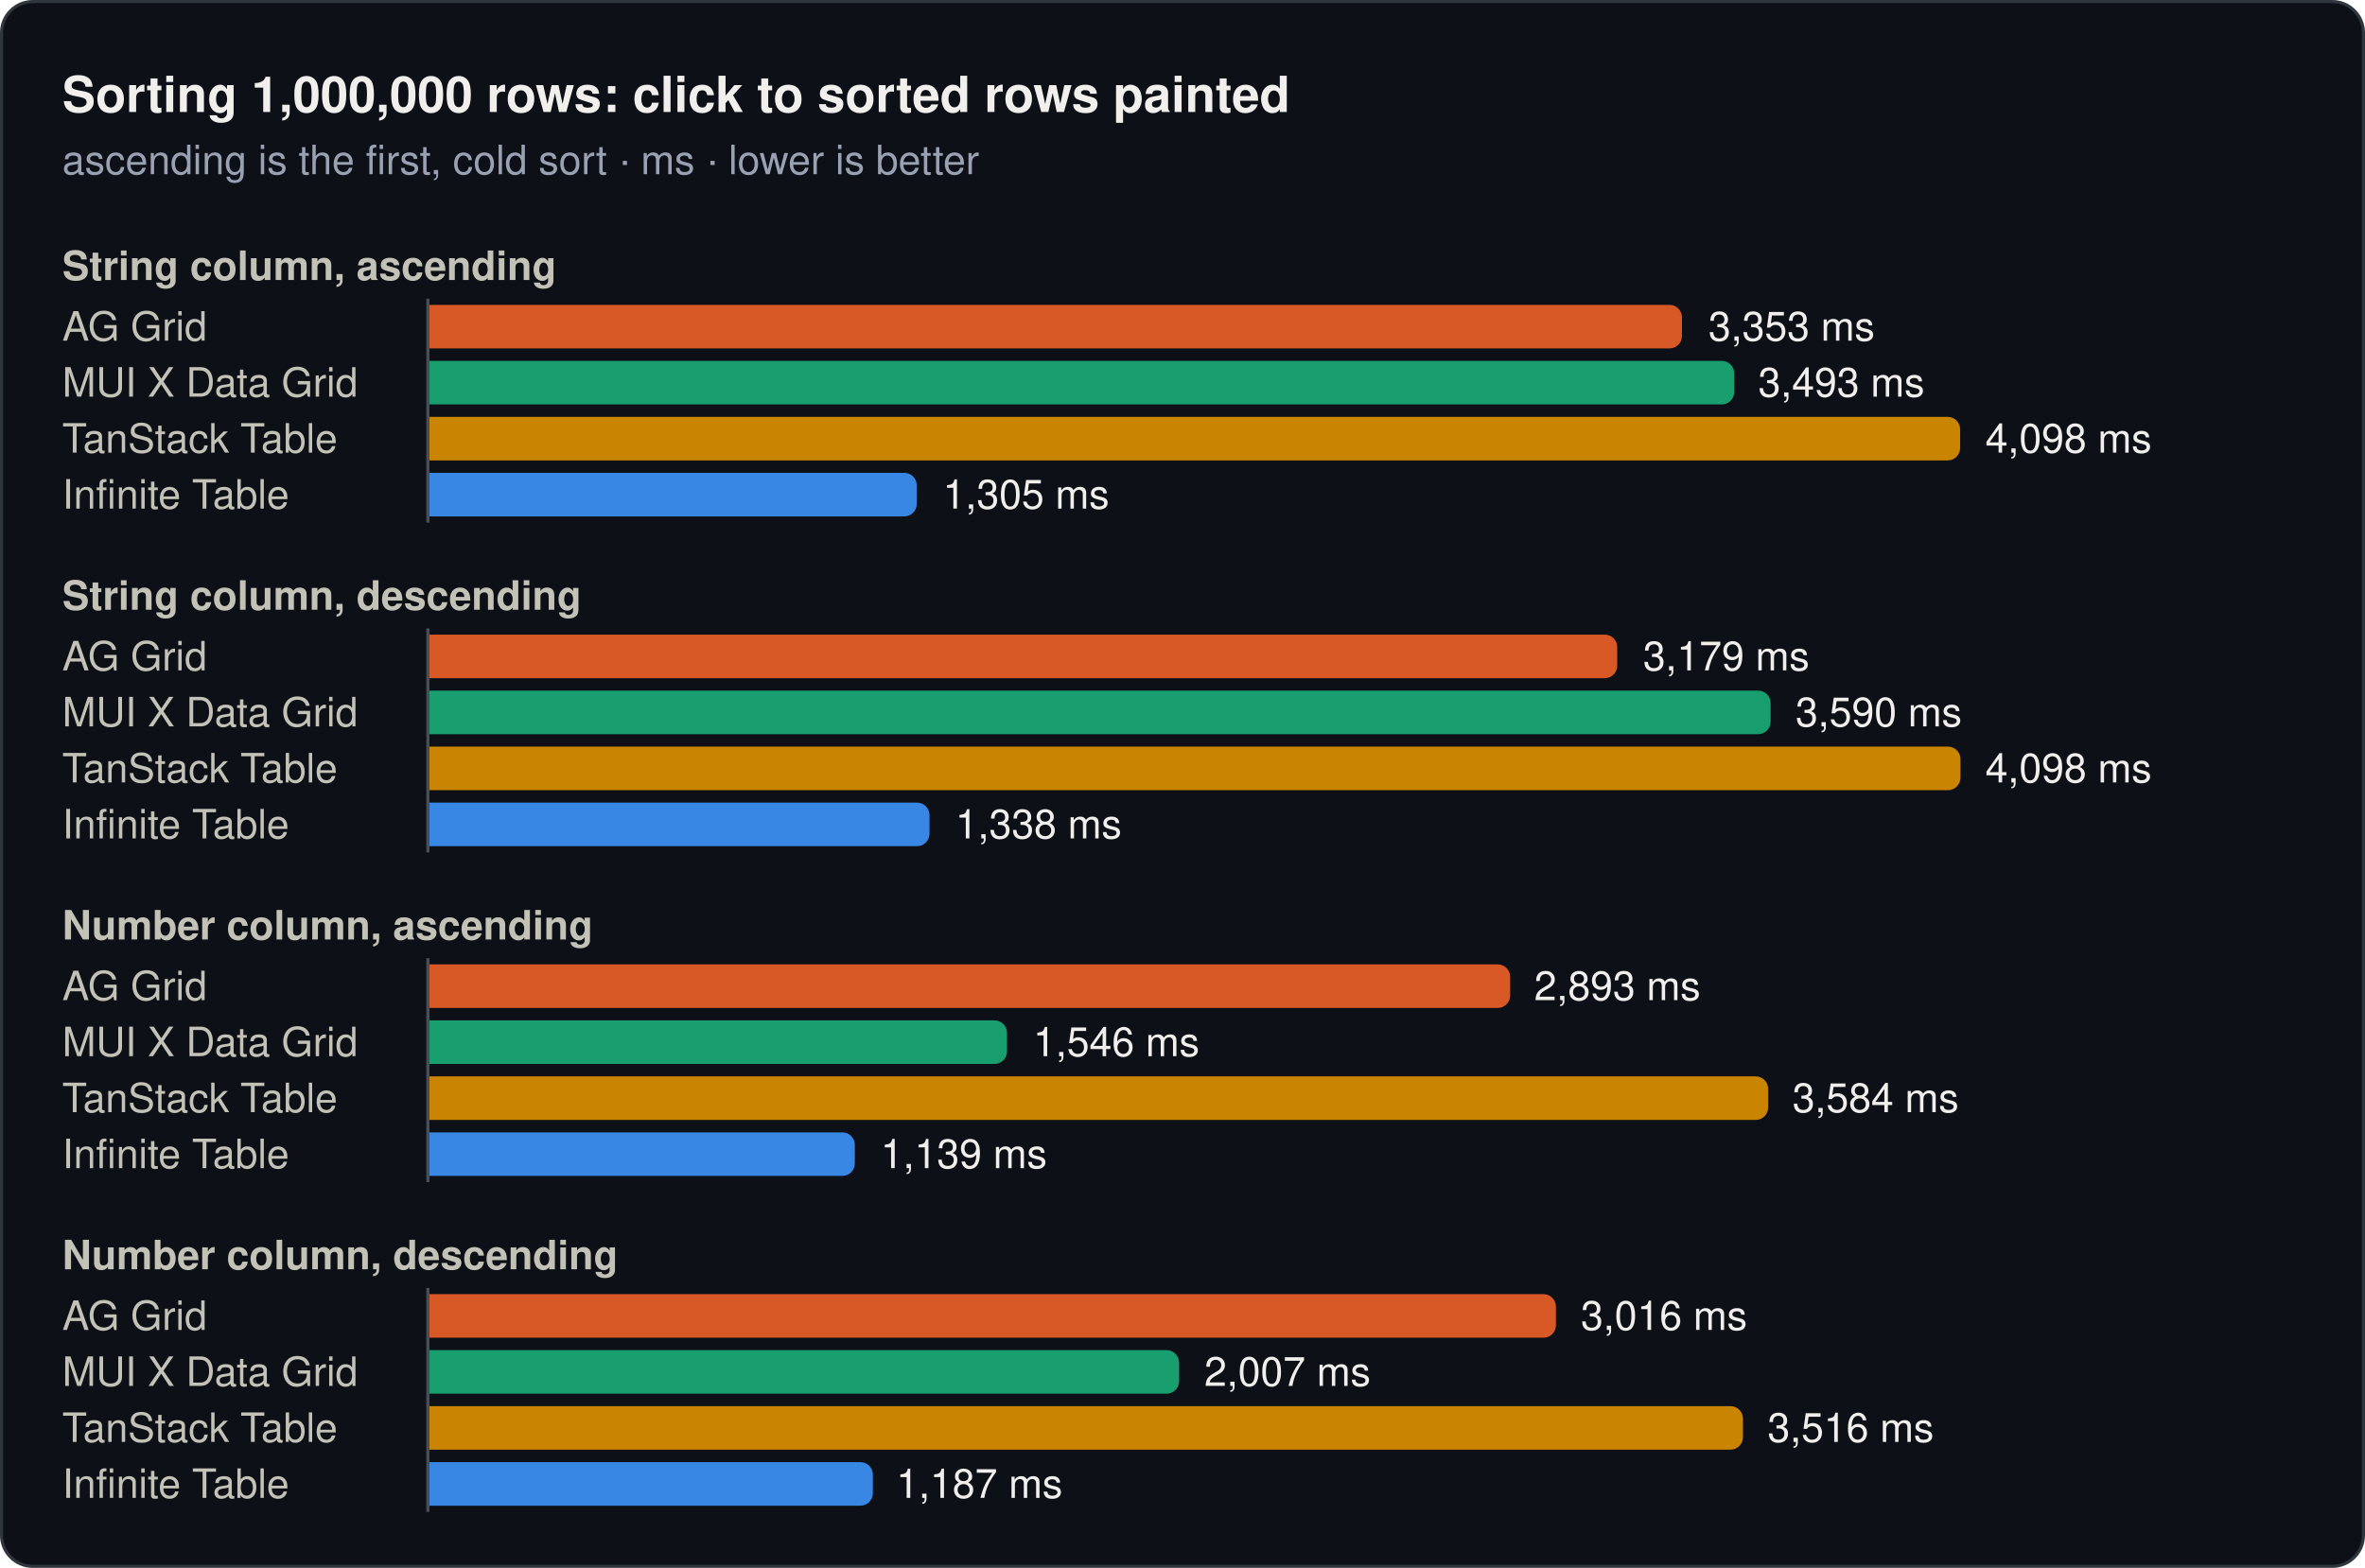
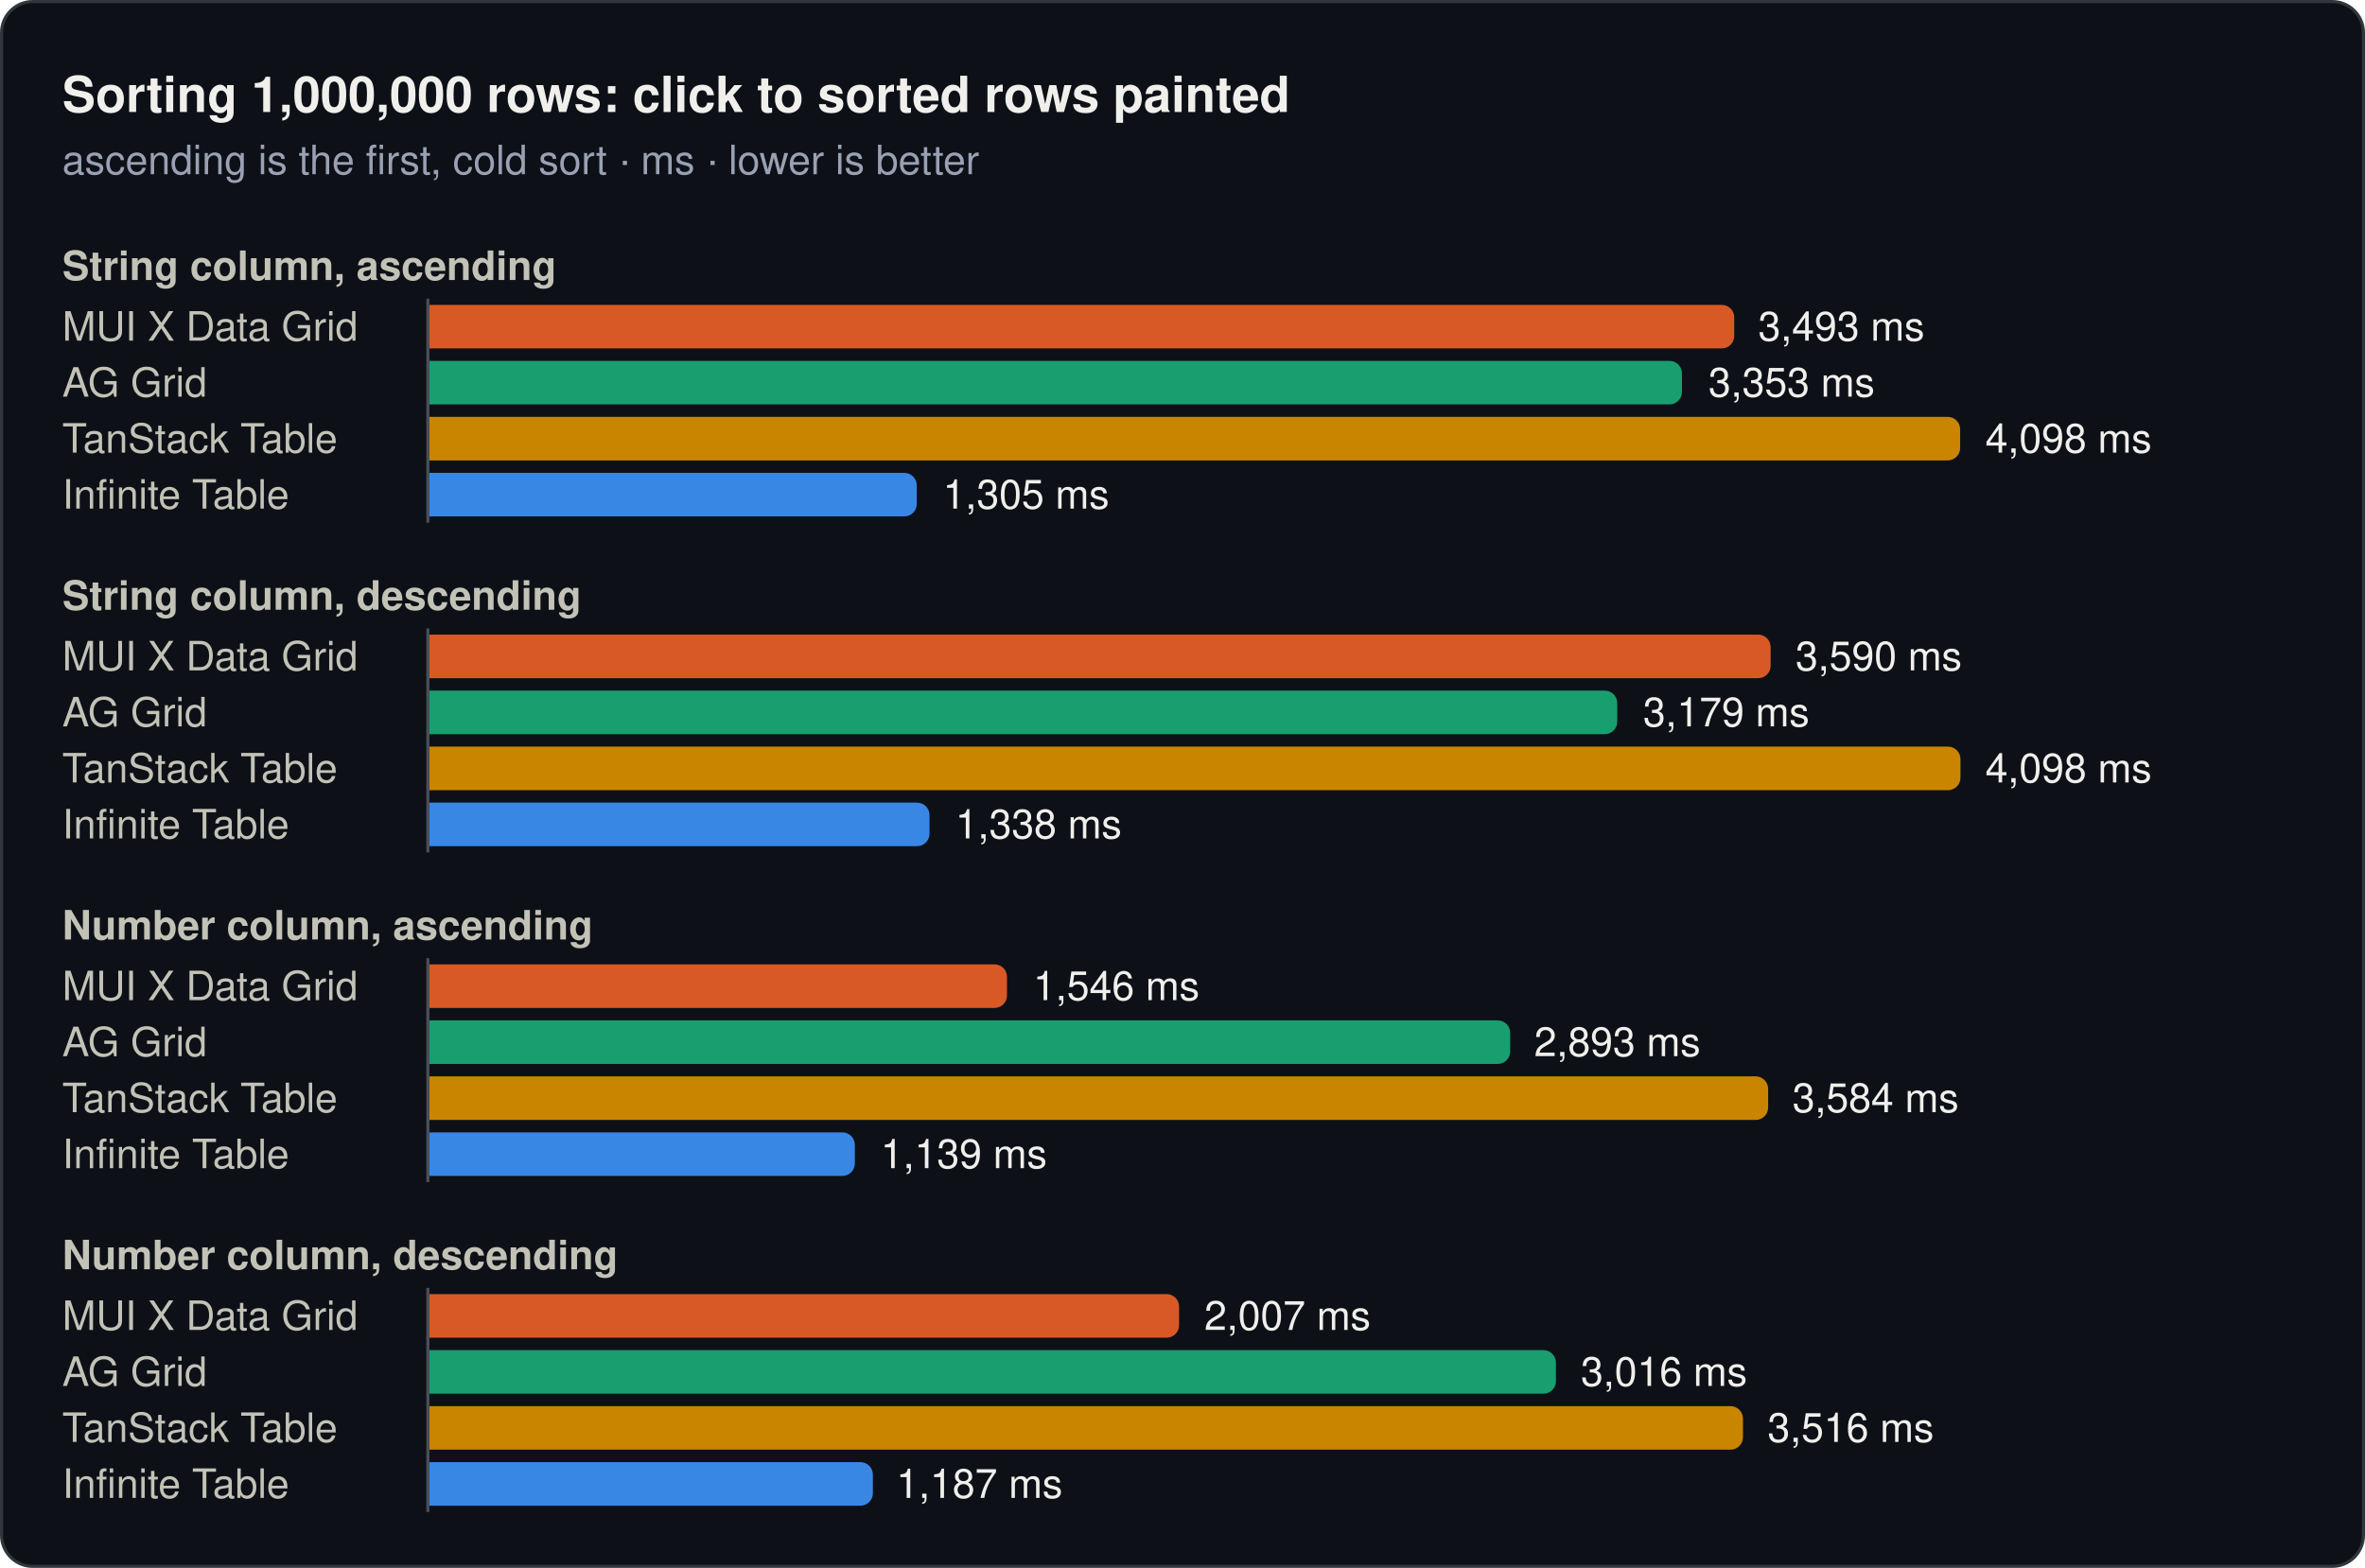
<svg xmlns="http://www.w3.org/2000/svg" width="760" height="504" viewBox="0 0 760 504" role="img">
  <rect x="0.5" y="0.5" width="759" height="503" rx="10" fill="#0d1117" stroke="#30363d" />
  <text x="20" y="36" font-family="system-ui, -apple-system, 'Segoe UI', Helvetica, Arial, sans-serif" font-size="16" font-weight="600" fill="#f0efec">Sorting 1,000,000 rows: click to sorted rows painted</text>
  <text x="20" y="56" font-family="system-ui, -apple-system, 'Segoe UI', Helvetica, Arial, sans-serif" font-size="13" fill="#99a1b3">ascending is the first, cold sort · ms · lower is better</text>
  <text x="20" y="90" font-family="system-ui, -apple-system, 'Segoe UI', Helvetica, Arial, sans-serif" font-size="13" font-weight="600" fill="#c3c2b7">String column, ascending</text>
-   <text x="20" y="109.5" font-family="system-ui, -apple-system, 'Segoe UI', Helvetica, Arial, sans-serif" font-size="13" fill="#c3c2b7">AG Grid</text>
-   <path d="M138,98H536.5a4,4 0 0 1 4,4V108a4,4 0 0 1 -4,4H138Z" fill="#d95926" />
-   <text x="549" y="109.5" font-family="system-ui, -apple-system, 'Segoe UI', Helvetica, Arial, sans-serif" font-size="13" fill="#f0efec">3,353 ms</text>
-   <text x="20" y="127.5" font-family="system-ui, -apple-system, 'Segoe UI', Helvetica, Arial, sans-serif" font-size="13" fill="#c3c2b7">MUI X Data Grid</text>
-   <path d="M138,116H553.3a4,4 0 0 1 4,4V126a4,4 0 0 1 -4,4H138Z" fill="#199e70" />
-   <text x="565" y="127.5" font-family="system-ui, -apple-system, 'Segoe UI', Helvetica, Arial, sans-serif" font-size="13" fill="#f0efec">3,493 ms</text>
+   <text x="20" y="109.5" font-family="system-ui, -apple-system, 'Segoe UI', Helvetica, Arial, sans-serif" font-size="13" fill="#c3c2b7">MUI X Data Grid</text>
+   <path d="M138,98H553.3a4,4 0 0 1 4,4V108a4,4 0 0 1 -4,4H138Z" fill="#d95926" />
+   <text x="565" y="109.5" font-family="system-ui, -apple-system, 'Segoe UI', Helvetica, Arial, sans-serif" font-size="13" fill="#f0efec">3,493 ms</text>
+   <text x="20" y="127.5" font-family="system-ui, -apple-system, 'Segoe UI', Helvetica, Arial, sans-serif" font-size="13" fill="#c3c2b7">AG Grid</text>
+   <path d="M138,116H536.5a4,4 0 0 1 4,4V126a4,4 0 0 1 -4,4H138Z" fill="#199e70" />
+   <text x="549" y="127.5" font-family="system-ui, -apple-system, 'Segoe UI', Helvetica, Arial, sans-serif" font-size="13" fill="#f0efec">3,353 ms</text>
  <text x="20" y="145.5" font-family="system-ui, -apple-system, 'Segoe UI', Helvetica, Arial, sans-serif" font-size="13" fill="#c3c2b7">TanStack Table</text>
  <path d="M138,134H625.9a4,4 0 0 1 4,4V144a4,4 0 0 1 -4,4H138Z" fill="#c98500" />
  <text x="638" y="145.5" font-family="system-ui, -apple-system, 'Segoe UI', Helvetica, Arial, sans-serif" font-size="13" fill="#f0efec">4,098 ms</text>
  <text x="20" y="163.5" font-family="system-ui, -apple-system, 'Segoe UI', Helvetica, Arial, sans-serif" font-size="13" fill="#c3c2b7">Infinite Table</text>
  <path d="M138,152H290.6a4,4 0 0 1 4,4V162a4,4 0 0 1 -4,4H138Z" fill="#3987e5" />
  <text x="303" y="163.5" font-family="system-ui, -apple-system, 'Segoe UI', Helvetica, Arial, sans-serif" font-size="13" fill="#f0efec">1,305 ms</text>
  <line x1="137.5" y1="96" x2="137.5" y2="168" stroke="#484f58" stroke-width="1" />
  <text x="20" y="196" font-family="system-ui, -apple-system, 'Segoe UI', Helvetica, Arial, sans-serif" font-size="13" font-weight="600" fill="#c3c2b7">String column, descending</text>
-   <text x="20" y="215.5" font-family="system-ui, -apple-system, 'Segoe UI', Helvetica, Arial, sans-serif" font-size="13" fill="#c3c2b7">AG Grid</text>
-   <path d="M138,204H515.7a4,4 0 0 1 4,4V214a4,4 0 0 1 -4,4H138Z" fill="#d95926" />
-   <text x="528" y="215.5" font-family="system-ui, -apple-system, 'Segoe UI', Helvetica, Arial, sans-serif" font-size="13" fill="#f0efec">3,179 ms</text>
-   <text x="20" y="233.5" font-family="system-ui, -apple-system, 'Segoe UI', Helvetica, Arial, sans-serif" font-size="13" fill="#c3c2b7">MUI X Data Grid</text>
-   <path d="M138,222H565a4,4 0 0 1 4,4V232a4,4 0 0 1 -4,4H138Z" fill="#199e70" />
-   <text x="577" y="233.5" font-family="system-ui, -apple-system, 'Segoe UI', Helvetica, Arial, sans-serif" font-size="13" fill="#f0efec">3,590 ms</text>
+   <text x="20" y="215.5" font-family="system-ui, -apple-system, 'Segoe UI', Helvetica, Arial, sans-serif" font-size="13" fill="#c3c2b7">MUI X Data Grid</text>
+   <path d="M138,204H565a4,4 0 0 1 4,4V214a4,4 0 0 1 -4,4H138Z" fill="#d95926" />
+   <text x="577" y="215.5" font-family="system-ui, -apple-system, 'Segoe UI', Helvetica, Arial, sans-serif" font-size="13" fill="#f0efec">3,590 ms</text>
+   <text x="20" y="233.5" font-family="system-ui, -apple-system, 'Segoe UI', Helvetica, Arial, sans-serif" font-size="13" fill="#c3c2b7">AG Grid</text>
+   <path d="M138,222H515.7a4,4 0 0 1 4,4V232a4,4 0 0 1 -4,4H138Z" fill="#199e70" />
+   <text x="528" y="233.5" font-family="system-ui, -apple-system, 'Segoe UI', Helvetica, Arial, sans-serif" font-size="13" fill="#f0efec">3,179 ms</text>
  <text x="20" y="251.5" font-family="system-ui, -apple-system, 'Segoe UI', Helvetica, Arial, sans-serif" font-size="13" fill="#c3c2b7">TanStack Table</text>
  <path d="M138,240H626a4,4 0 0 1 4,4V250a4,4 0 0 1 -4,4H138Z" fill="#c98500" />
  <text x="638" y="251.5" font-family="system-ui, -apple-system, 'Segoe UI', Helvetica, Arial, sans-serif" font-size="13" fill="#f0efec">4,098 ms</text>
  <text x="20" y="269.5" font-family="system-ui, -apple-system, 'Segoe UI', Helvetica, Arial, sans-serif" font-size="13" fill="#c3c2b7">Infinite Table</text>
  <path d="M138,258H294.7a4,4 0 0 1 4,4V268a4,4 0 0 1 -4,4H138Z" fill="#3987e5" />
  <text x="307" y="269.5" font-family="system-ui, -apple-system, 'Segoe UI', Helvetica, Arial, sans-serif" font-size="13" fill="#f0efec">1,338 ms</text>
  <line x1="137.5" y1="202" x2="137.5" y2="274" stroke="#484f58" stroke-width="1" />
  <text x="20" y="302" font-family="system-ui, -apple-system, 'Segoe UI', Helvetica, Arial, sans-serif" font-size="13" font-weight="600" fill="#c3c2b7">Number column, ascending</text>
-   <text x="20" y="321.5" font-family="system-ui, -apple-system, 'Segoe UI', Helvetica, Arial, sans-serif" font-size="13" fill="#c3c2b7">AG Grid</text>
-   <path d="M138,310H481.3a4,4 0 0 1 4,4V320a4,4 0 0 1 -4,4H138Z" fill="#d95926" />
-   <text x="493" y="321.5" font-family="system-ui, -apple-system, 'Segoe UI', Helvetica, Arial, sans-serif" font-size="13" fill="#f0efec">2,893 ms</text>
-   <text x="20" y="339.5" font-family="system-ui, -apple-system, 'Segoe UI', Helvetica, Arial, sans-serif" font-size="13" fill="#c3c2b7">MUI X Data Grid</text>
-   <path d="M138,328H319.6a4,4 0 0 1 4,4V338a4,4 0 0 1 -4,4H138Z" fill="#199e70" />
-   <text x="332" y="339.5" font-family="system-ui, -apple-system, 'Segoe UI', Helvetica, Arial, sans-serif" font-size="13" fill="#f0efec">1,546 ms</text>
+   <text x="20" y="321.5" font-family="system-ui, -apple-system, 'Segoe UI', Helvetica, Arial, sans-serif" font-size="13" fill="#c3c2b7">MUI X Data Grid</text>
+   <path d="M138,310H319.6a4,4 0 0 1 4,4V320a4,4 0 0 1 -4,4H138Z" fill="#d95926" />
+   <text x="332" y="321.5" font-family="system-ui, -apple-system, 'Segoe UI', Helvetica, Arial, sans-serif" font-size="13" fill="#f0efec">1,546 ms</text>
+   <text x="20" y="339.5" font-family="system-ui, -apple-system, 'Segoe UI', Helvetica, Arial, sans-serif" font-size="13" fill="#c3c2b7">AG Grid</text>
+   <path d="M138,328H481.3a4,4 0 0 1 4,4V338a4,4 0 0 1 -4,4H138Z" fill="#199e70" />
+   <text x="493" y="339.5" font-family="system-ui, -apple-system, 'Segoe UI', Helvetica, Arial, sans-serif" font-size="13" fill="#f0efec">2,893 ms</text>
  <text x="20" y="357.5" font-family="system-ui, -apple-system, 'Segoe UI', Helvetica, Arial, sans-serif" font-size="13" fill="#c3c2b7">TanStack Table</text>
  <path d="M138,346H564.2a4,4 0 0 1 4,4V356a4,4 0 0 1 -4,4H138Z" fill="#c98500" />
  <text x="576" y="357.5" font-family="system-ui, -apple-system, 'Segoe UI', Helvetica, Arial, sans-serif" font-size="13" fill="#f0efec">3,584 ms</text>
  <text x="20" y="375.5" font-family="system-ui, -apple-system, 'Segoe UI', Helvetica, Arial, sans-serif" font-size="13" fill="#c3c2b7">Infinite Table</text>
  <path d="M138,364H270.7a4,4 0 0 1 4,4V374a4,4 0 0 1 -4,4H138Z" fill="#3987e5" />
  <text x="283" y="375.5" font-family="system-ui, -apple-system, 'Segoe UI', Helvetica, Arial, sans-serif" font-size="13" fill="#f0efec">1,139 ms</text>
  <line x1="137.5" y1="308" x2="137.5" y2="380" stroke="#484f58" stroke-width="1" />
  <text x="20" y="408" font-family="system-ui, -apple-system, 'Segoe UI', Helvetica, Arial, sans-serif" font-size="13" font-weight="600" fill="#c3c2b7">Number column, descending</text>
-   <text x="20" y="427.5" font-family="system-ui, -apple-system, 'Segoe UI', Helvetica, Arial, sans-serif" font-size="13" fill="#c3c2b7">AG Grid</text>
-   <path d="M138,416H496a4,4 0 0 1 4,4V426a4,4 0 0 1 -4,4H138Z" fill="#d95926" />
-   <text x="508" y="427.5" font-family="system-ui, -apple-system, 'Segoe UI', Helvetica, Arial, sans-serif" font-size="13" fill="#f0efec">3,016 ms</text>
-   <text x="20" y="445.5" font-family="system-ui, -apple-system, 'Segoe UI', Helvetica, Arial, sans-serif" font-size="13" fill="#c3c2b7">MUI X Data Grid</text>
-   <path d="M138,434H374.9a4,4 0 0 1 4,4V444a4,4 0 0 1 -4,4H138Z" fill="#199e70" />
-   <text x="387" y="445.5" font-family="system-ui, -apple-system, 'Segoe UI', Helvetica, Arial, sans-serif" font-size="13" fill="#f0efec">2,007 ms</text>
+   <text x="20" y="427.5" font-family="system-ui, -apple-system, 'Segoe UI', Helvetica, Arial, sans-serif" font-size="13" fill="#c3c2b7">MUI X Data Grid</text>
+   <path d="M138,416H374.9a4,4 0 0 1 4,4V426a4,4 0 0 1 -4,4H138Z" fill="#d95926" />
+   <text x="387" y="427.5" font-family="system-ui, -apple-system, 'Segoe UI', Helvetica, Arial, sans-serif" font-size="13" fill="#f0efec">2,007 ms</text>
+   <text x="20" y="445.5" font-family="system-ui, -apple-system, 'Segoe UI', Helvetica, Arial, sans-serif" font-size="13" fill="#c3c2b7">AG Grid</text>
+   <path d="M138,434H496a4,4 0 0 1 4,4V444a4,4 0 0 1 -4,4H138Z" fill="#199e70" />
+   <text x="508" y="445.5" font-family="system-ui, -apple-system, 'Segoe UI', Helvetica, Arial, sans-serif" font-size="13" fill="#f0efec">3,016 ms</text>
  <text x="20" y="463.5" font-family="system-ui, -apple-system, 'Segoe UI', Helvetica, Arial, sans-serif" font-size="13" fill="#c3c2b7">TanStack Table</text>
  <path d="M138,452H556.1a4,4 0 0 1 4,4V462a4,4 0 0 1 -4,4H138Z" fill="#c98500" />
  <text x="568" y="463.5" font-family="system-ui, -apple-system, 'Segoe UI', Helvetica, Arial, sans-serif" font-size="13" fill="#f0efec">3,516 ms</text>
  <text x="20" y="481.5" font-family="system-ui, -apple-system, 'Segoe UI', Helvetica, Arial, sans-serif" font-size="13" fill="#c3c2b7">Infinite Table</text>
  <path d="M138,470H276.5a4,4 0 0 1 4,4V480a4,4 0 0 1 -4,4H138Z" fill="#3987e5" />
  <text x="288" y="481.5" font-family="system-ui, -apple-system, 'Segoe UI', Helvetica, Arial, sans-serif" font-size="13" fill="#f0efec">1,187 ms</text>
  <line x1="137.5" y1="414" x2="137.5" y2="486" stroke="#484f58" stroke-width="1" />
</svg>
